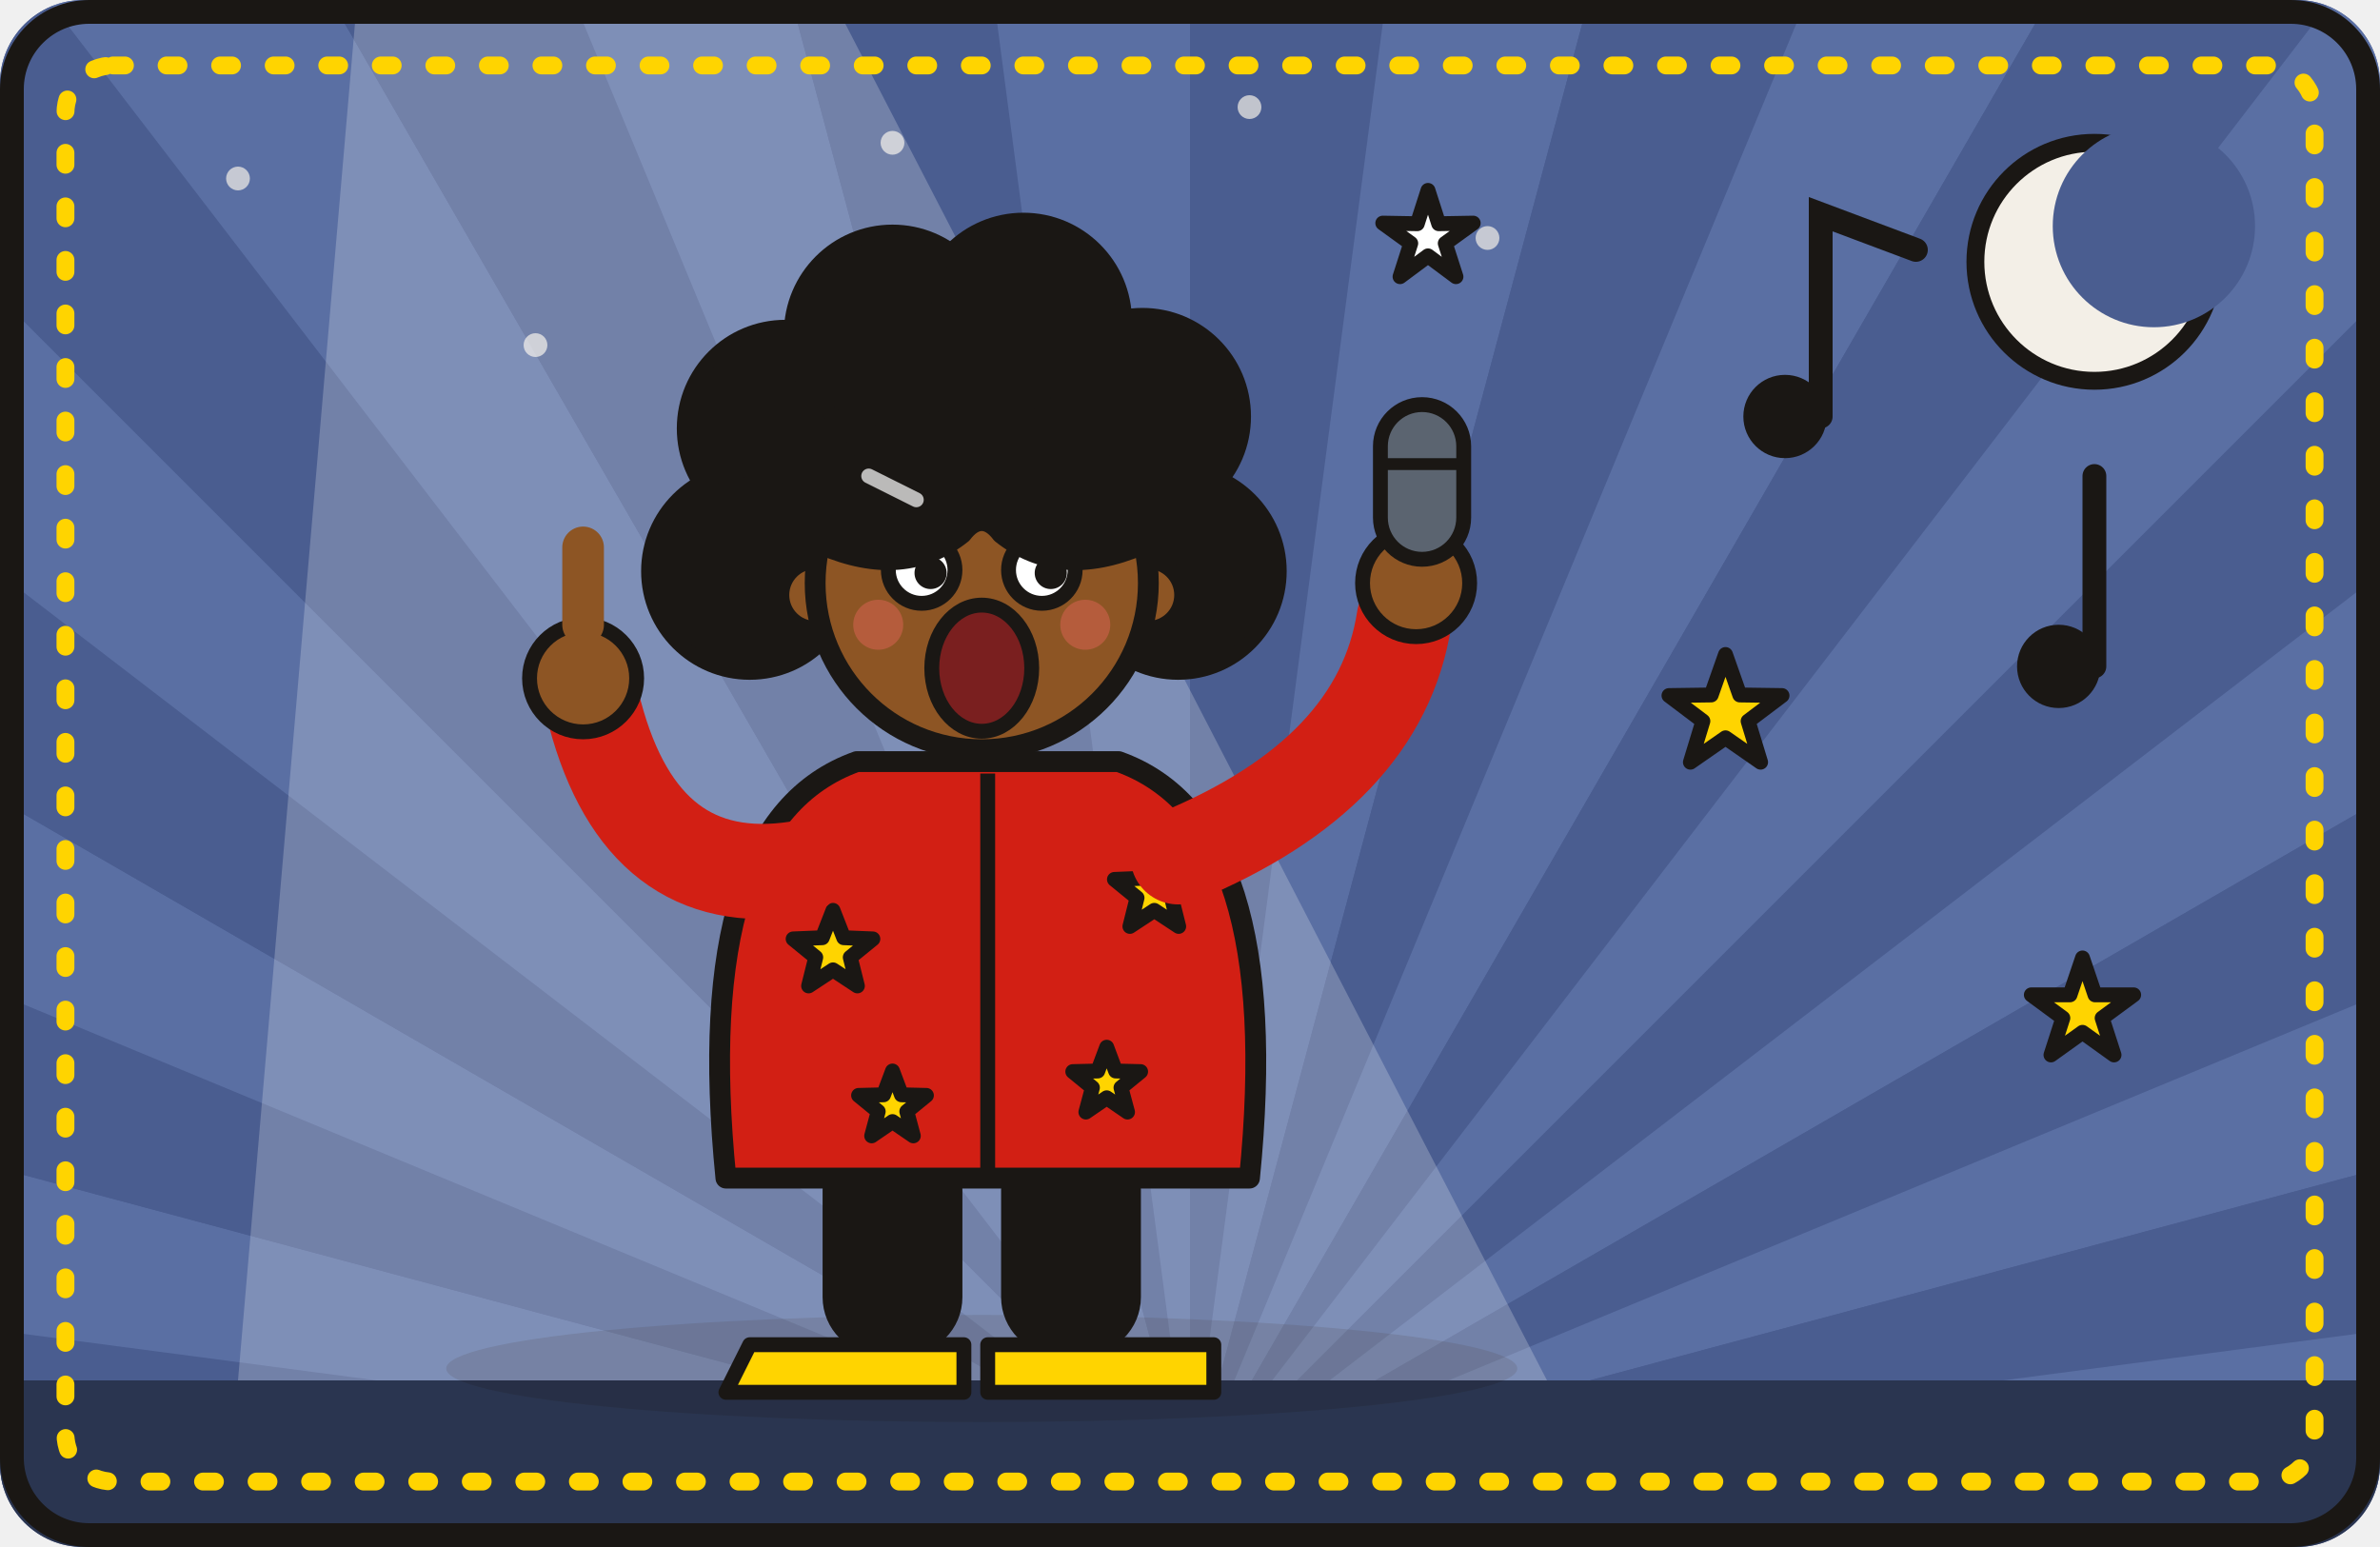
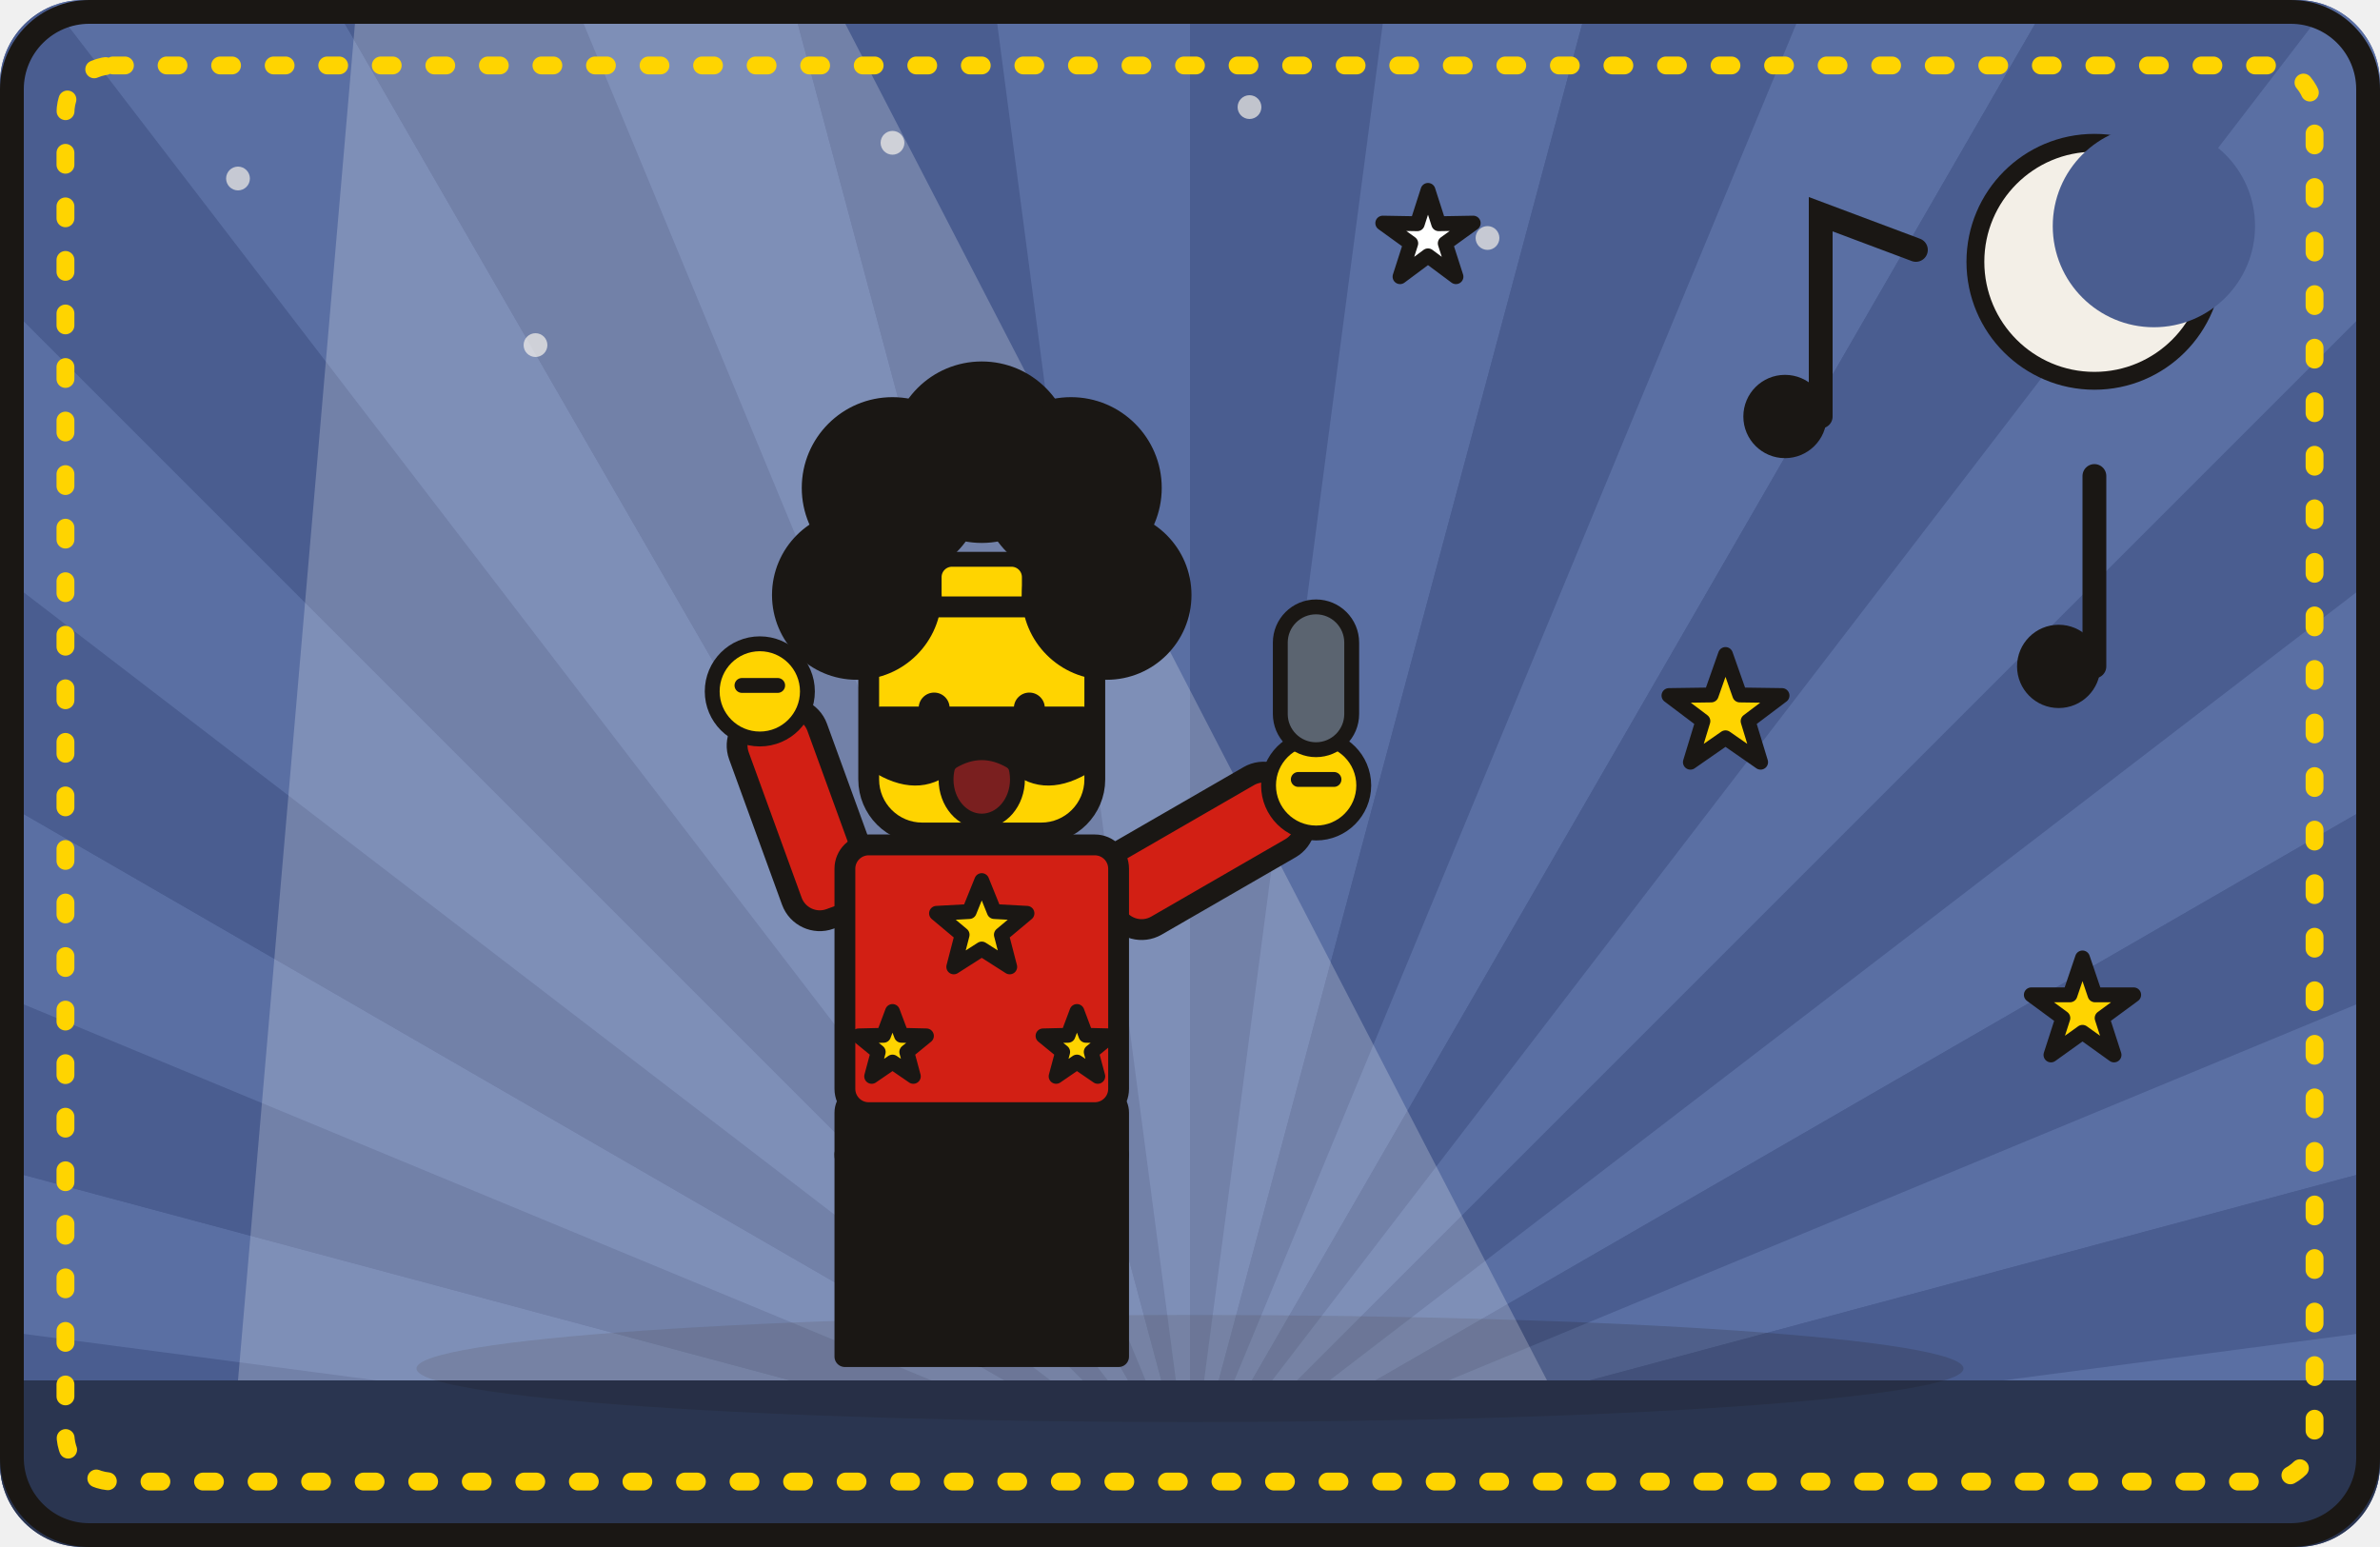
<svg xmlns="http://www.w3.org/2000/svg" viewBox="0 0 400 260" role="img" aria-label="Performer on stage illustration">
  <defs>
    <clipPath id="c">
      <rect width="400" height="260" rx="14" />
    </clipPath>
  </defs>
  <g clip-path="url(#c)">
    <rect width="400" height="260" fill="#4A5D90" />
    <path d="M200 250 L-320.0 250.0 L-315.6 182.1 Z" fill="#4A5D90" />
    <path d="M200 250 L-315.6 182.1 L-302.3 115.4 Z" fill="#5A6FA3" />
    <path d="M200 250 L-302.3 115.4 L-280.4 51.0 Z" fill="#4A5D90" />
    <path d="M200 250 L-280.4 51.0 L-250.3 -10.0 Z" fill="#5A6FA3" />
    <path d="M200 250 L-250.3 -10.0 L-212.5 -66.6 Z" fill="#4A5D90" />
    <path d="M200 250 L-212.5 -66.6 L-167.7 -117.7 Z" fill="#5A6FA3" />
    <path d="M200 250 L-167.7 -117.7 L-116.6 -162.5 Z" fill="#4A5D90" />
    <path d="M200 250 L-116.6 -162.5 L-60.0 -200.3 Z" fill="#5A6FA3" />
    <path d="M200 250 L-60.0 -200.3 L1.0 -230.4 Z" fill="#4A5D90" />
    <path d="M200 250 L1.0 -230.4 L65.4 -252.3 Z" fill="#5A6FA3" />
    <path d="M200 250 L65.4 -252.3 L132.1 -265.6 Z" fill="#4A5D90" />
    <path d="M200 250 L132.1 -265.6 L200.0 -270.0 Z" fill="#5A6FA3" />
    <path d="M200 250 L200.0 -270.0 L267.9 -265.6 Z" fill="#4A5D90" />
    <path d="M200 250 L267.9 -265.6 L334.6 -252.3 Z" fill="#5A6FA3" />
    <path d="M200 250 L334.6 -252.3 L399.0 -230.4 Z" fill="#4A5D90" />
    <path d="M200 250 L399.0 -230.4 L460.0 -200.3 Z" fill="#5A6FA3" />
    <path d="M200 250 L460.0 -200.3 L516.6 -162.5 Z" fill="#4A5D90" />
    <path d="M200 250 L516.6 -162.5 L567.7 -117.7 Z" fill="#5A6FA3" />
    <path d="M200 250 L567.7 -117.7 L612.5 -66.6 Z" fill="#4A5D90" />
    <path d="M200 250 L612.5 -66.6 L650.3 -10.0 Z" fill="#5A6FA3" />
    <path d="M200 250 L650.3 -10.0 L680.4 51.0 Z" fill="#4A5D90" />
    <path d="M200 250 L680.4 51.0 L702.3 115.4 Z" fill="#5A6FA3" />
    <path d="M200 250 L702.3 115.4 L715.6 182.1 Z" fill="#4A5D90" />
    <path d="M200 250 L715.6 182.1 L720.0 250.0 Z" fill="#5A6FA3" />
    <circle cx="40" cy="30" r="2" fill="#F3EFE7" opacity=".7" />
    <circle cx="90" cy="58" r="2" fill="#F3EFE7" opacity=".7" />
    <circle cx="150" cy="24" r="2" fill="#F3EFE7" opacity=".7" />
    <circle cx="250" cy="40" r="2" fill="#F3EFE7" opacity=".7" />
    <circle cx="300" cy="70" r="2" fill="#F3EFE7" opacity=".7" />
    <circle cx="210" cy="18" r="2" fill="#F3EFE7" opacity=".7" />
    <circle cx="352" cy="44" r="20" fill="#F3EFE7" stroke="#1A1714" stroke-width="3" />
    <circle cx="362" cy="38" r="17" fill="#4A5D90" />
    <rect y="232" width="400" height="28" fill="#2A3550" />
-     <ellipse cx="165" cy="230" rx="90" ry="9" fill="#1A1714" opacity=".18" />
+     <ellipse cx="200" cy="230" rx="130" ry="9" fill="#1A1714" opacity=".18" />
    <path d="M60 0 L140 0 L260 232 L40 232 Z" fill="#fff" opacity=".22" />
    <g fill="#1A1714">
      <circle cx="300" cy="70" r="7" />
      <path d="M306 70 V36 L322 42" fill="none" stroke="#1A1714" stroke-width="4" stroke-linecap="round" />
      <circle cx="346" cy="112" r="7" />
      <path d="M352 112 V80" fill="none" stroke="#1A1714" stroke-width="4" stroke-linecap="round" />
    </g>
    <polygon points="290.0,110.0 292.4,116.8 299.5,116.9 293.8,121.2 295.9,128.1 290.0,124.0 284.1,128.1 286.2,121.2 280.5,116.9 287.6,116.8" fill="#FFD400" stroke="#1A1714" stroke-width="2.5" stroke-linejoin="round" stroke-linecap="round" />
    <polygon points="240.0,32.0 241.8,37.6 247.6,37.5 242.9,40.9 244.7,46.5 240.0,43.0 235.3,46.5 237.1,40.9 232.4,37.5 238.2,37.6" fill="#fff" stroke="#1A1714" stroke-width="2.5" stroke-linejoin="round" stroke-linecap="round" />
    <polygon points="350.0,161.0 352.1,167.2 358.6,167.2 353.3,171.1 355.3,177.3 350.0,173.5 344.7,177.3 346.7,171.1 341.4,167.2 347.9,167.2" fill="#FFD400" stroke="#1A1714" stroke-width="2.5" stroke-linejoin="round" stroke-linecap="round" />
-     <rect x="140" y="192" width="20" height="34" rx="8" fill="#1A1714" stroke="#1A1714" stroke-width="3.5" stroke-linejoin="round" stroke-linecap="round" />
-     <rect x="170" y="192" width="20" height="34" rx="8" fill="#1A1714" stroke="#1A1714" stroke-width="3.5" stroke-linejoin="round" stroke-linecap="round" />
-     <path d="M126 226 H162 V234 H122 Z M166 226 H204 V234 H166 Z" fill="#FFD400" stroke="#1A1714" stroke-width="2.5" stroke-linejoin="round" stroke-linecap="round" />
-     <path d="M122 198 Q116 138 144 128 H188 Q216 138 210 198 Z" fill="#D21F14" stroke="#1A1714" stroke-width="3.5" stroke-linejoin="round" stroke-linecap="round" />
-     <path d="M166 130 V198" stroke="#1A1714" stroke-width="2.5" />
-     <polygon points="140.0,153.0 141.8,157.6 146.7,157.8 142.9,160.9 144.1,165.7 140.0,163.0 135.9,165.7 137.1,160.9 133.3,157.8 138.2,157.6" fill="#FFD400" stroke="#1A1714" stroke-width="2.5" stroke-linejoin="round" stroke-linecap="round" />
-     <polygon points="194.0,143.0 195.8,147.6 200.7,147.8 196.9,150.9 198.1,155.7 194.0,153.0 189.9,155.7 191.1,150.9 187.3,147.8 192.2,147.6" fill="#FFD400" stroke="#1A1714" stroke-width="2.5" stroke-linejoin="round" stroke-linecap="round" />
-     <polygon points="150.0,180.0 151.5,184.0 155.7,184.1 152.4,186.8 153.5,190.9 150.0,188.5 146.5,190.9 147.6,186.8 144.3,184.1 148.5,184.0" fill="#FFD400" stroke="#1A1714" stroke-width="2.5" stroke-linejoin="round" stroke-linecap="round" />
-     <polygon points="186.0,176.0 187.5,180.0 191.7,180.1 188.4,182.8 189.5,186.9 186.0,184.5 182.5,186.9 183.6,182.8 180.3,180.1 184.5,180.0" fill="#FFD400" stroke="#1A1714" stroke-width="2.5" stroke-linejoin="round" stroke-linecap="round" />
-     <path d="M198 144 Q232 130 236 104" fill="none" stroke="#D21F14" stroke-width="16" stroke-linecap="round" />
-     <circle cx="238" cy="98" r="9" fill="#8D5524" stroke="#1A1714" stroke-width="2.5" stroke-linejoin="round" stroke-linecap="round" />
-     <rect x="232" y="68" width="14" height="26" rx="7" fill="#5B6470" stroke="#1A1714" stroke-width="2.5" stroke-linejoin="round" stroke-linecap="round" />
-     <path d="M232 78 H246" stroke="#1A1714" stroke-width="2" />
-     <path d="M134 146 Q108 150 100 120" fill="none" stroke="#D21F14" stroke-width="16" stroke-linecap="round" />
-     <circle cx="98" cy="114" r="9" fill="#8D5524" stroke="#1A1714" stroke-width="2.5" stroke-linejoin="round" stroke-linecap="round" />
-     <path d="M98 105 V92" stroke="#8D5524" stroke-width="7" stroke-linecap="round" />
-     <circle cx="132" cy="72" r="17" fill="#1A1714" stroke="#1A1714" stroke-width="2.5" stroke-linejoin="round" stroke-linecap="round" />
-     <circle cx="150" cy="56" r="17" fill="#1A1714" stroke="#1A1714" stroke-width="2.5" stroke-linejoin="round" stroke-linecap="round" />
-     <circle cx="172" cy="54" r="17" fill="#1A1714" stroke="#1A1714" stroke-width="2.5" stroke-linejoin="round" stroke-linecap="round" />
-     <circle cx="192" cy="70" r="17" fill="#1A1714" stroke="#1A1714" stroke-width="2.5" stroke-linejoin="round" stroke-linecap="round" />
-     <circle cx="126" cy="96" r="17" fill="#1A1714" stroke="#1A1714" stroke-width="2.5" stroke-linejoin="round" stroke-linecap="round" />
-     <circle cx="198" cy="96" r="17" fill="#1A1714" stroke="#1A1714" stroke-width="2.5" stroke-linejoin="round" stroke-linecap="round" />
-     <circle cx="137.0" cy="100.0" r="5.6" fill="#8D5524" stroke="#1A1714" stroke-width="2.5" stroke-linejoin="round" stroke-linecap="round" />
-     <circle cx="193.0" cy="100.0" r="5.6" fill="#8D5524" stroke="#1A1714" stroke-width="2.5" stroke-linejoin="round" stroke-linecap="round" />
-     <circle cx="165" cy="98" r="28" fill="#8D5524" stroke="#1A1714" stroke-width="3.5" stroke-linejoin="round" stroke-linecap="round" />
-     <circle cx="147.6" cy="105.0" r="4.2" fill="#FF6B6B" opacity=".35" />
-     <circle cx="182.4" cy="105.0" r="4.2" fill="#FF6B6B" opacity=".35" />
-     <circle cx="154.9" cy="95.8" r="5.6" fill="#fff" stroke="#1A1714" stroke-width="2.5" stroke-linejoin="round" stroke-linecap="round" />
-     <circle cx="175.1" cy="95.8" r="5.6" fill="#fff" stroke="#1A1714" stroke-width="2.5" stroke-linejoin="round" stroke-linecap="round" />
-     <circle cx="156.4" cy="96.3" r="2.7" fill="#1A1714" />
-     <circle cx="176.6" cy="96.3" r="2.7" fill="#1A1714" />
-     <path d="M149.3 83.2 L160.5 89.2 M169.5 89.2 L180.7 83.2" fill="none" stroke="#1A1714" stroke-width="2.5" stroke-linejoin="round" stroke-linecap="round" />
-     <ellipse cx="165.0" cy="112.3" rx="8.4" ry="10.6" fill="#7A1F1F" stroke="#1A1714" stroke-width="2.5" stroke-linejoin="round" stroke-linecap="round" />
-     <path d="M136 78 Q165 66 194 78 L192 92 Q178 98 168 90 Q165 86 162 90 Q152 98 138 92 Z" fill="#1A1714" stroke="#1A1714" stroke-width="2.5" stroke-linejoin="round" stroke-linecap="round" />
-     <path d="M146 80 L154 84" stroke="#fff" stroke-width="2.5" stroke-linecap="round" opacity=".7" />
+     <rect x="142" y="194" width="23" height="34" fill="#1A1714" stroke="#1A1714" stroke-width="3.5" stroke-linejoin="round" stroke-linecap="round" />
+     <rect x="165" y="194" width="23" height="34" fill="#1A1714" stroke="#1A1714" stroke-width="3.5" stroke-linejoin="round" stroke-linecap="round" />
+     <rect x="142" y="184" width="46" height="13" rx="3" fill="#1A1714" stroke="#1A1714" stroke-width="3.5" stroke-linejoin="round" stroke-linecap="round" />
+     <g transform="rotate(160 140 150)">
+       <rect x="133" y="146" width="14" height="36" rx="5" fill="#D21F14" stroke="#1A1714" stroke-width="3.5" stroke-linejoin="round" stroke-linecap="round" />
+     </g>
+     <g transform="rotate(-120 190 150)">
+       <rect x="183" y="146" width="14" height="36" rx="5" fill="#D21F14" stroke="#1A1714" stroke-width="3.5" stroke-linejoin="round" stroke-linecap="round" />
+     </g>
+     <rect x="142" y="142" width="46" height="45" rx="4" fill="#D21F14" stroke="#1A1714" stroke-width="3.5" stroke-linejoin="round" stroke-linecap="round" />
+     <polygon points="165.0,148.0 167.1,153.2 172.6,153.5 168.3,157.1 169.7,162.5 165.0,159.5 160.3,162.5 161.7,157.1 157.4,153.5 162.9,153.2" fill="#FFD400" stroke="#1A1714" stroke-width="2.5" stroke-linejoin="round" stroke-linecap="round" />
+     <polygon points="150.0,170.0 151.5,174.0 155.7,174.1 152.4,176.8 153.5,180.9 150.0,178.5 146.5,180.9 147.6,176.8 144.3,174.1 148.5,174.0" fill="#FFD400" stroke="#1A1714" stroke-width="2.5" stroke-linejoin="round" stroke-linecap="round" />
+     <polygon points="181.0,170.0 182.5,174.0 186.7,174.1 183.4,176.8 184.5,180.9 181.0,178.5 177.5,180.9 178.6,176.8 175.3,174.1 179.5,174.0" fill="#FFD400" stroke="#1A1714" stroke-width="2.5" stroke-linejoin="round" stroke-linecap="round" />
+     <circle cx="127.7" cy="116.2" r="8" fill="#FFD400" stroke="#1A1714" stroke-width="2.5" stroke-linejoin="round" stroke-linecap="round" />
+     <path d="M124.7 115.2 h6" stroke="#1A1714" stroke-width="2.5" stroke-linecap="round" />
+     <circle cx="221.2" cy="132.0" r="8" fill="#FFD400" stroke="#1A1714" stroke-width="2.5" stroke-linejoin="round" stroke-linecap="round" />
+     <path d="M218.2 131.0 h6" stroke="#1A1714" stroke-width="2.5" stroke-linecap="round" />
+     <rect x="157" y="94" width="16" height="9" rx="3" fill="#FFD400" stroke="#1A1714" stroke-width="2.5" stroke-linejoin="round" stroke-linecap="round" />
+     <rect x="146" y="102" width="38" height="38" rx="9" fill="#FFD400" stroke="#1A1714" stroke-width="3.5" stroke-linejoin="round" stroke-linecap="round" />
+     <circle cx="157" cy="119" r="2.6" fill="#1A1714" />
+     <circle cx="173" cy="119" r="2.6" fill="#1A1714" />
+     <ellipse cx="165" cy="131" rx="6" ry="7" fill="#7A1F1F" stroke="#1A1714" stroke-width="2.5" stroke-linejoin="round" stroke-linecap="round" />
+     <circle cx="144" cy="100" r="13" fill="#1A1714" stroke="#1A1714" stroke-width="2.5" stroke-linejoin="round" stroke-linecap="round" />
+     <circle cx="186" cy="100" r="13" fill="#1A1714" stroke="#1A1714" stroke-width="2.5" stroke-linejoin="round" stroke-linecap="round" />
+     <circle cx="150" cy="82" r="14" fill="#1A1714" stroke="#1A1714" stroke-width="2.5" stroke-linejoin="round" stroke-linecap="round" />
+     <circle cx="180" cy="82" r="14" fill="#1A1714" stroke="#1A1714" stroke-width="2.5" stroke-linejoin="round" stroke-linecap="round" />
+     <circle cx="165" cy="76" r="14" fill="#1A1714" stroke="#1A1714" stroke-width="2.5" stroke-linejoin="round" stroke-linecap="round" />
+     <path d="M148 120 H182 V129 Q175 133 170 128 Q165 125 160 128 Q155 133 148 129 Z" fill="#1A1714" stroke="#1A1714" stroke-width="2.5" stroke-linejoin="round" stroke-linecap="round" />
+     <rect x="215.177" y="102.0" width="12" height="24" rx="6" fill="#5B6470" stroke="#1A1714" stroke-width="2.5" stroke-linejoin="round" stroke-linecap="round" />
  </g>
  <rect x="2" y="2" width="396" height="256" rx="13" fill="none" stroke="#1A1714" stroke-width="4" />
  <rect x="11" y="11" width="378" height="238" rx="8" fill="none" stroke="#FFD400" stroke-width="3" stroke-dasharray="2 7" stroke-linecap="round" />
</svg>
